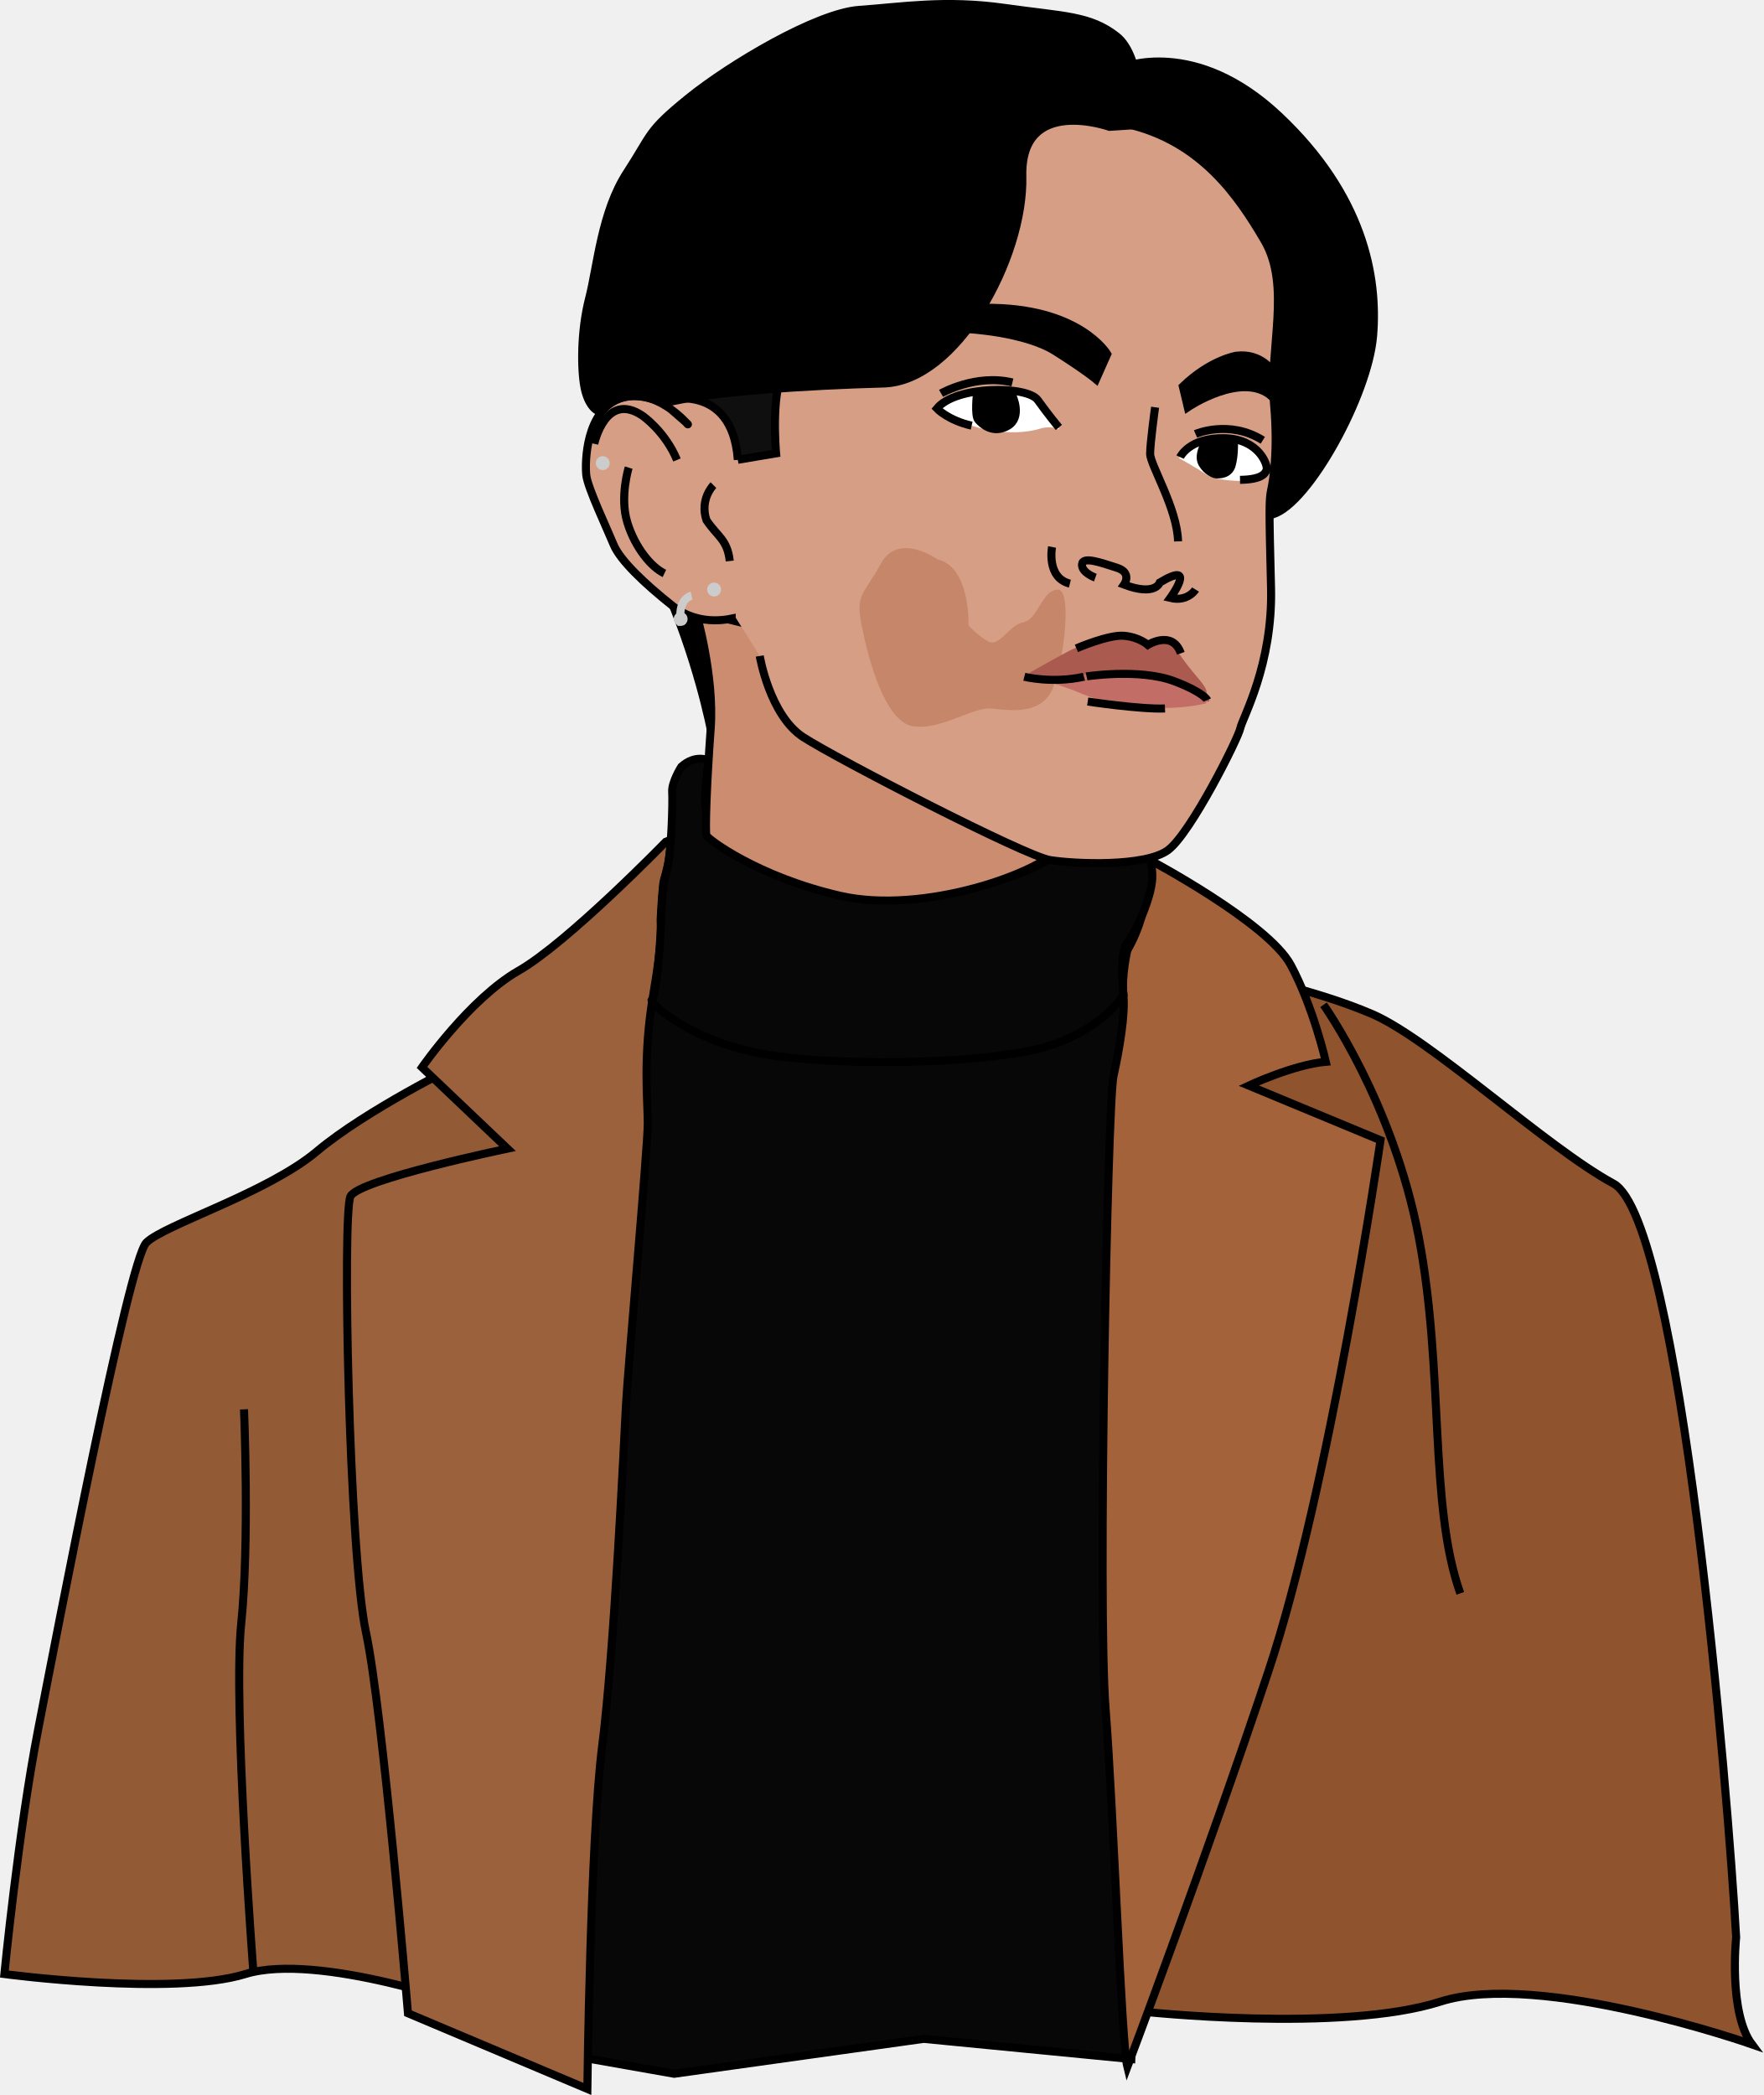
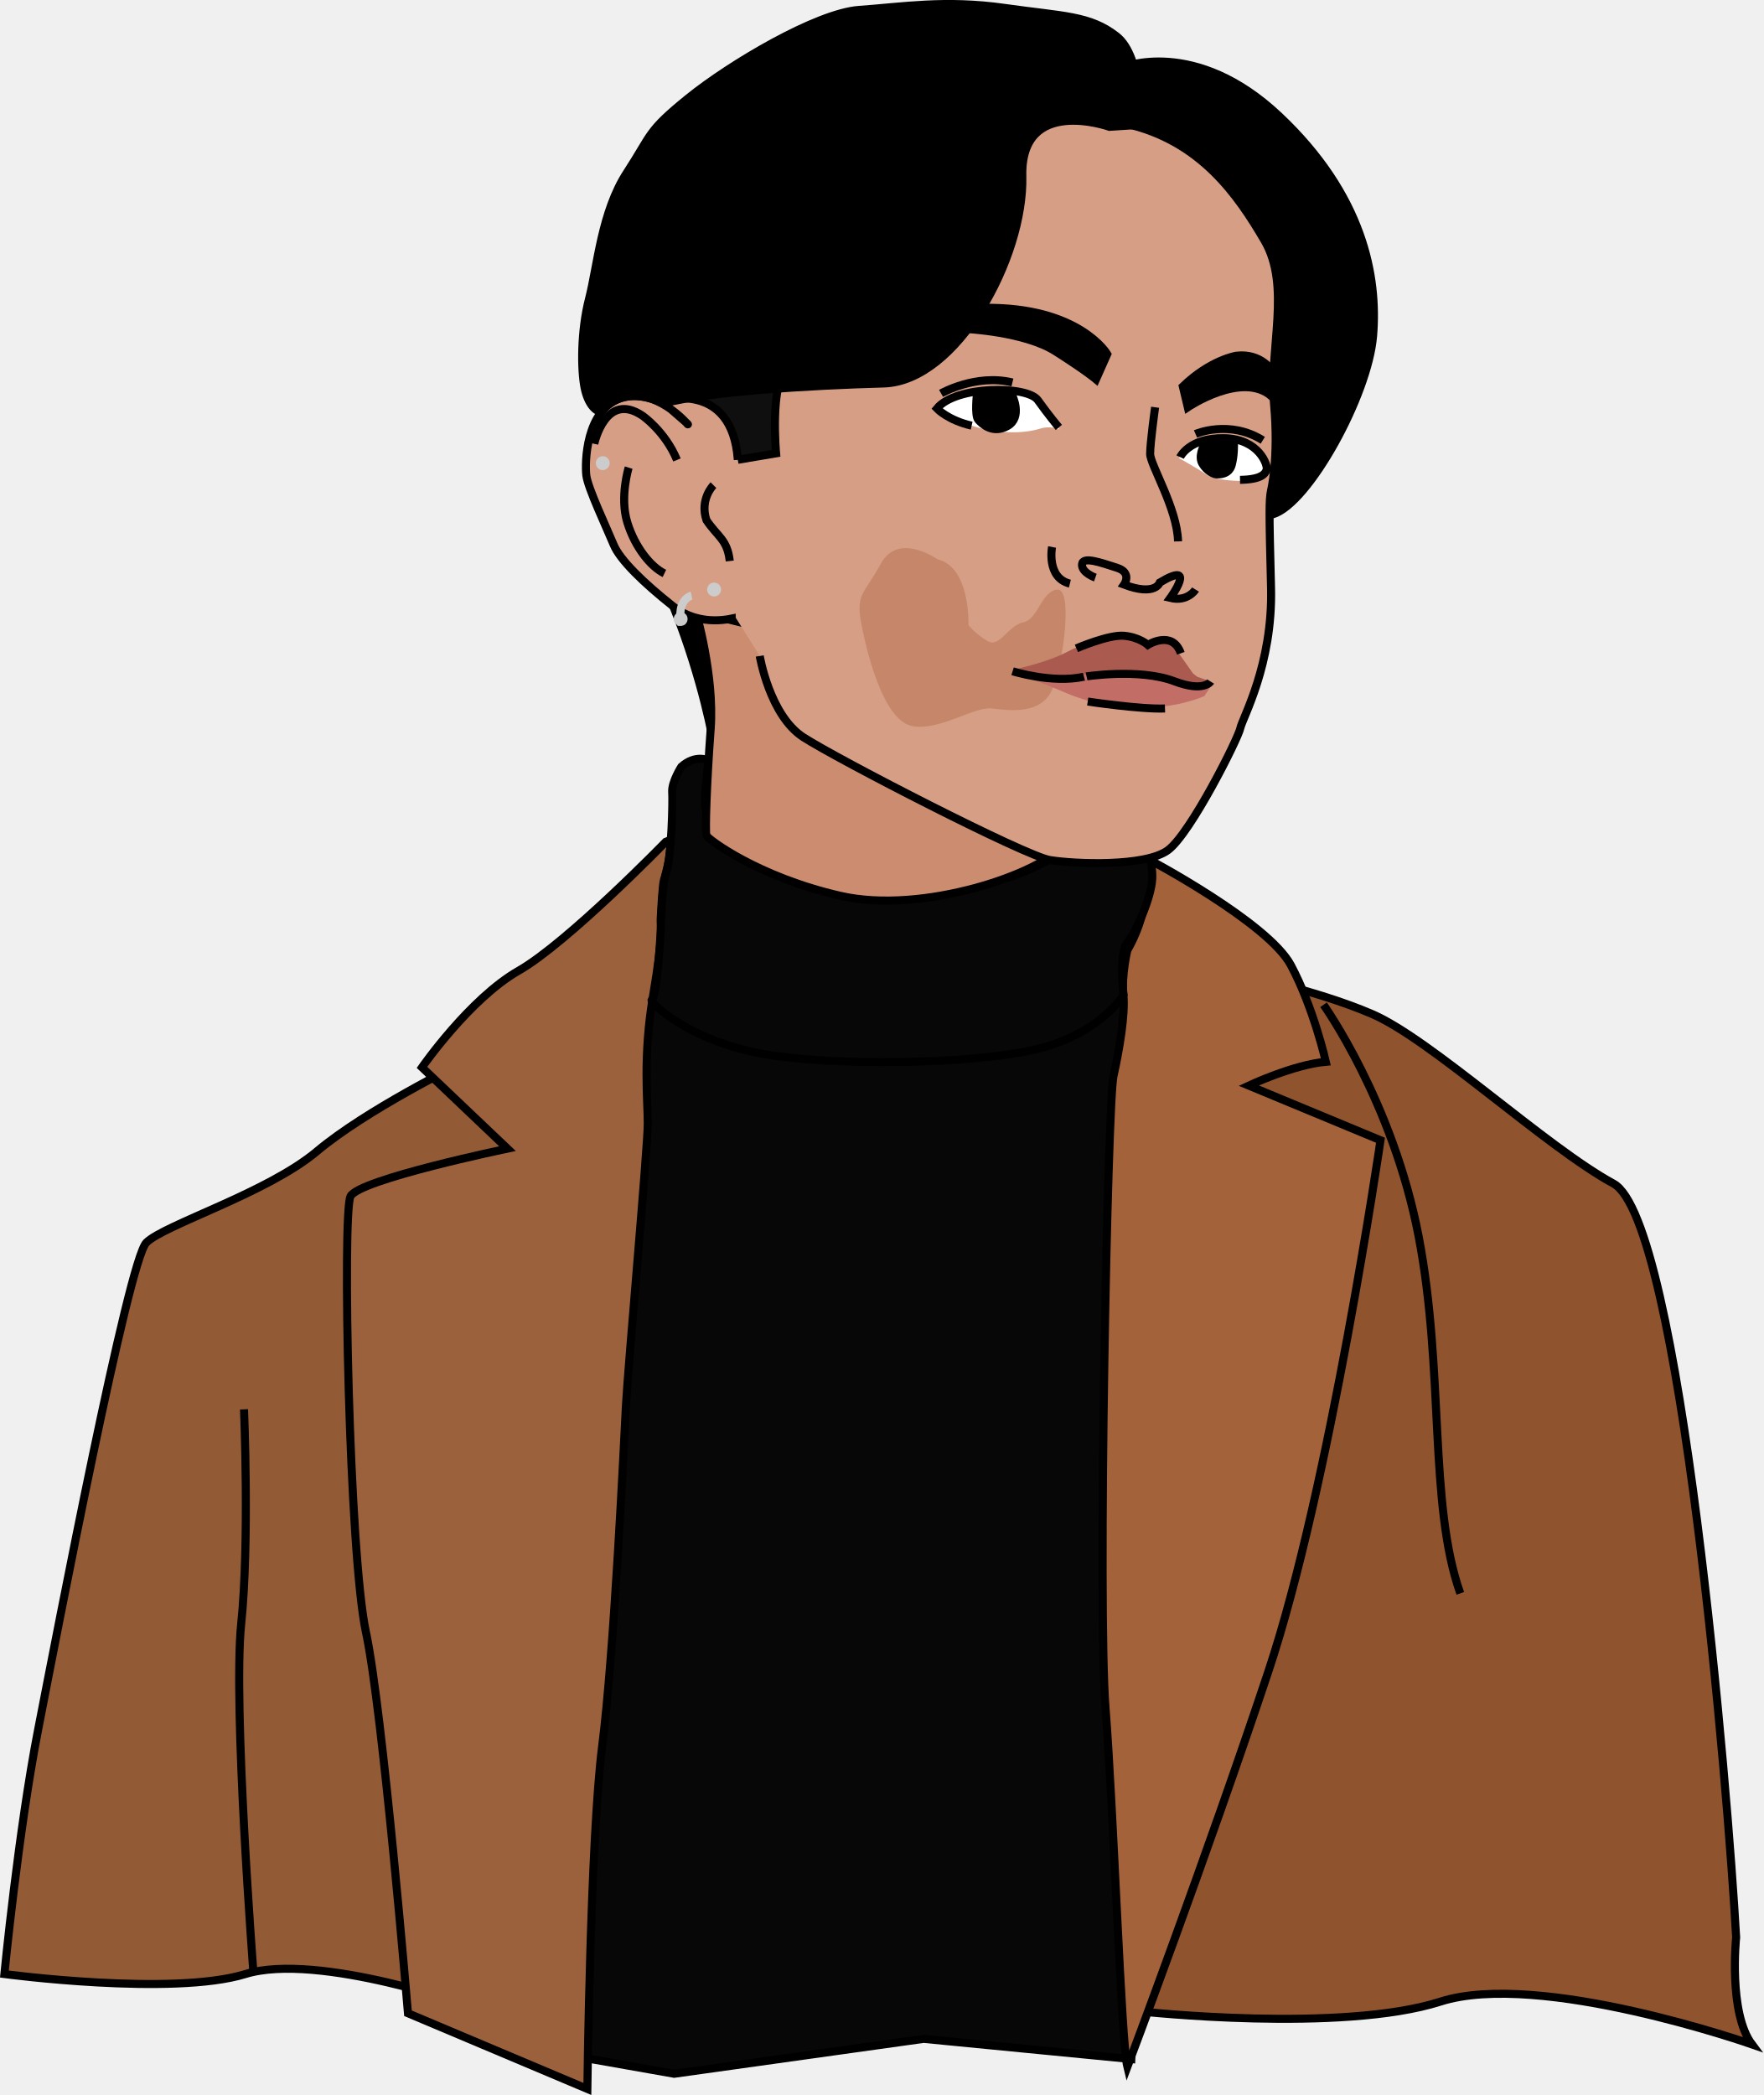
<svg xmlns="http://www.w3.org/2000/svg" width="132.292mm" height="157.188mm" viewBox="0 0 132.292 157.188" version="1.1" id="svg5">
  <defs id="defs2" />
  <g id="layer1" style="display:inline" transform="translate(3777.721,743.4008)">
    <g id="g1632" transform="translate(279.8035,125.2724)">
      <g id="g30206-9-3-3" transform="matrix(0.3646962,0,0,0.364696,-3303.548,-567.5289)" style="display:inline;stroke-width:1.655;stroke-miterlimit:4;stroke-dasharray:none">
        <g style="display:inline;stroke-width:0.384;stroke-miterlimit:4;stroke-dasharray:none" id="layer7-9-7-7-0" transform="matrix(4.314793,0,0,4.314793,-1610.414,574.7605)">
          <path id="path858-62-5-6-6" d="m -52.397,-321.369 c 0,0 3.449,-1.465 7.465,2.315 4.016,3.78 4.725,7.654 4.488,10.489 -0.236,2.835 -3.071,7.985 -4.772,8.504 -1.701,0.52 -7.182,-21.308 -7.182,-21.308 z" style="display:inline;fill:#000000;fill-opacity:1;stroke:#000000;stroke-width:0.384;stroke-linecap:butt;stroke-linejoin:miter;stroke-miterlimit:4;stroke-dasharray:none;stroke-opacity:1" />
        </g>
        <g style="display:inline;stroke-width:0.384;stroke-miterlimit:4;stroke-dasharray:none" id="layer14-5-0-4-7" transform="matrix(4.314793,0,0,4.314793,-1610.414,574.7605)">
          <path id="path1291-3-4-6-6" d="m -47.039,-278.164 c 0,0 3.735,0.726 6.541,1.929 2.806,1.203 8.308,6.351 11.515,8.088 3.207,1.737 5.473,29.139 5.85,35.942 0,0 -0.378,3.591 0.756,5.103 0,0 -10.13,-3.553 -14.854,-2.041 -4.725,1.512 -14.269,0.472 -14.269,0.472 z" style="fill:#8f532e;fill-opacity:1;stroke:#000000;stroke-width:0.384;stroke-linecap:butt;stroke-linejoin:miter;stroke-miterlimit:4;stroke-dasharray:none;stroke-opacity:1" />
          <path id="path1289-25-1-0-6" d="m -77.202,-278.563 -3.213,51.688 6.647,1.173 11.893,-1.665 9.903,0.964 2.362,-52.633 z" style="fill:#070707;fill-opacity:1;stroke:#000000;stroke-width:0.384;stroke-linecap:butt;stroke-linejoin:miter;stroke-miterlimit:4;stroke-dasharray:none;stroke-opacity:1" />
          <path id="path1283-05-7-6-5" d="m -84.005,-273.839 c 0,0 -4.441,2.173 -6.804,4.158 -2.362,1.984 -7.276,3.496 -8.126,4.347 -0.85,0.85 -4.231,18.441 -5.166,23.251 -0.935,4.811 -1.604,11.626 -1.604,11.626 0,0 8.018,1.069 11.493,0 3.475,-1.069 10.958,1.604 10.958,1.604 l 5.078,-44.768 z" style="fill:#925a35;fill-opacity:1;stroke:#000000;stroke-width:0.384;stroke-linecap:butt;stroke-linejoin:miter;stroke-miterlimit:4;stroke-dasharray:none;stroke-opacity:1" />
          <path id="path1281-20-2-7-2" d="m -74.167,-284.445 c 0,0 -4.677,4.811 -7.016,6.147 -2.339,1.336 -4.61,4.61 -4.61,4.61 l 4.076,3.875 c 0,0 -7.083,1.47 -7.484,2.272 -0.401,0.802 -0.067,17.038 0.735,20.78 0.802,3.742 2.005,18.174 2.005,18.174 l 8.553,3.608 c 0,0 0.14,-11.914 0.707,-16.355 0.567,-4.441 1.039,-14.458 1.134,-16.253 0.095,-1.795 1.039,-12.284 1.039,-13.418 0,-1.134 -0.242,-3.201 0.26,-6.141 0.501,-2.94 0.343,-3.308 0.355,-3.58 0.012,-0.272 0.094,-1.713 0.154,-1.89 0.059,-0.177 0.319,-1.051 0.331,-1.925 z" style="fill:#9b613c;fill-opacity:1;stroke:#000000;stroke-width:0.384;stroke-linecap:butt;stroke-linejoin:miter;stroke-miterlimit:4;stroke-dasharray:none;stroke-opacity:1" />
          <path id="path1285-9-2-4-0" d="m -93.831,-230.538 c 0,0 -0.983,-12.747 -0.582,-16.622 0.401,-3.875 0.134,-10.223 0.134,-10.223" style="fill:none;stroke:#000000;stroke-width:0.384;stroke-linecap:butt;stroke-linejoin:miter;stroke-miterlimit:4;stroke-dasharray:none;stroke-opacity:1" />
          <path id="path1287-94-4-6-0" d="m -51.169,-283.619 c 0,0 0.236,2.221 -0.992,4.347 0,0 -0.283,1.181 -0.189,2.126 0.094,0.945 -0.189,2.599 -0.472,3.874 -0.283,1.276 -0.756,25.324 -0.378,30.144 0.378,4.819 0.756,15.969 1.039,17.103 0,0 3.785,-10.045 6.725,-18.864 2.94,-8.82 5.345,-25.324 5.345,-25.324 l -6.281,-2.606 c 0,0 2.138,-1.002 3.675,-1.136 0,0 -0.582,-2.577 -1.669,-4.609 -1.087,-2.032 -6.804,-5.055 -6.804,-5.055 z" style="fill:#a3623a;fill-opacity:1;stroke:#000000;stroke-width:0.384;stroke-linecap:butt;stroke-linejoin:miter;stroke-miterlimit:4;stroke-dasharray:none;stroke-opacity:1" />
          <path id="path1293-52-0-1-0" d="m -42.806,-276.673 c 0,0 3.307,4.63 4.536,11.056 1.228,6.426 0.472,12.757 1.984,17.009" style="fill:none;stroke:#000000;stroke-width:0.384;stroke-linecap:butt;stroke-linejoin:miter;stroke-miterlimit:4;stroke-dasharray:none;stroke-opacity:1" />
        </g>
        <g style="display:inline;stroke-width:0.188;stroke-miterlimit:4;stroke-dasharray:none" id="layer2-3-5-2-2" transform="matrix(8.782644,0,0,8.782644,2595.601,3081.279)">
          <path id="path851-9-7-7-8" d="m -514.229,-427.483 c 0,0 -0.232,-1.393 -0.905,-3.099 l 0.58,0.139 c 0,0 0.743,1.903 0.325,2.96 z" style="display:inline;fill:#000000;fill-opacity:1;stroke:#000000;stroke-width:0.188;stroke-linecap:butt;stroke-linejoin:miter;stroke-miterlimit:4;stroke-dasharray:none;stroke-opacity:1" />
          <path id="path1276-17-5-3-3" d="m -511.399,-424.318 c -0.115,0 -1.297,-0.213 -2.79,-1.149 0,0 -0.148,-0.181 -0.213,-0.427 -0.066,-0.246 0.066,-1.149 0.066,-1.149 0,0 -0.304,-0.156 -0.64,0.148 0,0 -0.23,0.361 -0.213,0.591 0.016,0.23 -0.016,1.477 -0.131,1.855 -0.115,0.378 -0.114,0.9 -0.138,1.388 -0.023,0.487 -0.116,1.602 -0.209,1.625 -0.093,0.023 0.905,1.021 2.809,1.3 1.903,0.279 5.246,0.186 6.523,-0.232 1.277,-0.418 1.718,-1.184 1.718,-1.184 0,0 -0.116,-0.975 0.093,-1.23 0.209,-0.255 0.557,-1.045 0.58,-1.486 0.023,-0.441 -0.186,-0.836 -0.186,-0.836 l -1.718,0.093 c 0,0 -0.812,0.511 -1.462,0.708 -0.65,0.197 -2.135,0.557 -2.901,0.313 -0.766,-0.244 -1.185,-0.328 -1.185,-0.328 z" style="fill:#070707;fill-opacity:1;stroke:#000000;stroke-width:0.188;stroke-linecap:butt;stroke-linejoin:miter;stroke-miterlimit:4;stroke-dasharray:none;stroke-opacity:1" />
          <path id="path854-54-6-5-5" d="m -514.635,-430.535 c 0,0 0.441,1.497 0.348,2.751 -0.093,1.253 -0.132,2.417 -0.099,2.499 0.033,0.082 1.198,0.968 3.135,1.412 1.937,0.443 4.711,-0.525 5.236,-1.198 0.525,-0.673 -6.237,-4.875 -6.237,-4.875 z" style="fill:#cb8c6f;fill-opacity:1;stroke:#000000;stroke-width:0.188;stroke-linecap:butt;stroke-linejoin:miter;stroke-miterlimit:4;stroke-dasharray:none;stroke-opacity:1" />
          <path id="path842-92-4-4-9" d="m -513.138,-429.491 c 0,0 0.232,1.393 1.021,1.903 0.789,0.511 5.199,2.785 5.78,2.878 0.58,0.093 2.228,0.162 2.762,-0.232 0.534,-0.395 1.648,-2.623 1.694,-2.855 0.046,-0.232 0.766,-1.486 0.72,-3.296 -0.046,-1.811 -0.046,-2.043 0,-2.275 0,0 0.186,-0.743 0.07,-2.031 -0.116,-1.288 0.401,-2.756 -0.223,-3.823 -0.624,-1.067 -1.499,-2.339 -3.239,-2.733 -1.74,-0.394 -2.785,0.074 -3.31,0.205 -0.451,0.113 -4.081,4.166 -5.173,6.36 -0.18,0.361 -0.246,0.999 -0.265,1.213 -0.661,-1.555 -3.002,-2.415 -2.26,-1.399 0.042,0.058 0.816,0.703 0.736,0.658 0,0 -0.751,-0.89 -1.572,-0.611 -0.821,0.279 -0.837,1.51 -0.804,1.805 0.033,0.295 0.492,1.264 0.64,1.625 0.148,0.361 0.708,0.901 1.381,1.434 0.673,0.534 1.445,0.277 1.479,0.277" style="fill:#d69e85;fill-opacity:1;stroke:#000000;stroke-width:0.188;stroke-linecap:butt;stroke-linejoin:miter;stroke-miterlimit:4;stroke-dasharray:none;stroke-opacity:1" />
        </g>
        <g style="display:inline;stroke-width:0.384;stroke-miterlimit:4;stroke-dasharray:none" id="layer11-6-1-0-8" transform="matrix(4.314793,0,0,4.314793,-1610.414,574.7605)">
          <path id="path880-7-2-22-3-2-1" d="m -55.393,-304.104 c 0,0 -0.514,-0.617 -1.028,-1.337 -0.514,-0.72 -4.011,-0.72 -4.936,0.411 0,0 0.681,0.5 1.844,0.766 0,0 1.704,0.577 3.207,0.117 0,0 0.446,-0.157 0.914,0.043 z" style="display:inline;fill:#ffffff;fill-opacity:1;stroke:none;stroke-width:0.384;stroke-linecap:butt;stroke-linejoin:miter;stroke-miterlimit:4;stroke-dasharray:none;stroke-opacity:1" />
          <path id="path886-6-2-5-3-1-7" d="m -49.695,-302.736 c 0,0 0.434,-0.935 2.105,-0.902 1.67,0.033 2.088,1.303 2.021,1.503 -0.067,0.2 -0.251,0.468 -1.27,0.484 0,0 -1.143,-0.014 -1.545,-0.297 -0.402,-0.283 -1.312,-0.788 -1.312,-0.788 z" style="display:inline;fill:#ffffff;fill-opacity:1;stroke:none;stroke-width:0.384;stroke-linecap:butt;stroke-linejoin:miter;stroke-miterlimit:4;stroke-dasharray:none;stroke-opacity:1" />
        </g>
        <g style="display:inline;stroke-width:0.384;stroke-miterlimit:4;stroke-dasharray:none" id="layer4-2-8-3-9" transform="matrix(4.314793,0,0,4.314793,-1610.414,574.7605)">
          <path id="path880-84-9-2-5" d="m -55.428,-304.201 c 0,0 -0.501,-0.601 -1.002,-1.303 -0.501,-0.702 -3.909,-0.702 -4.811,0.401 0,0 0.522,0.558 1.656,0.818" style="fill:none;fill-opacity:1;stroke:#000000;stroke-width:0.384;stroke-linecap:butt;stroke-linejoin:miter;stroke-miterlimit:4;stroke-dasharray:none;stroke-opacity:1" />
          <path id="path884-74-7-1-4" d="m -59.328,-305.831 c 0,0 -0.126,1.057 0.058,1.266 0.184,0.209 0.702,0.693 1.403,0.292 0.702,-0.401 0.259,-1.42 0.175,-1.537 -0.042,-0.059 -0.45,-0.132 -0.867,-0.14 -0.409,-0.008 -0.763,0.065 -0.763,0.065 z" style="fill:#000000;fill-opacity:1;stroke:#000000;stroke-width:0.384;stroke-linecap:butt;stroke-linejoin:miter;stroke-miterlimit:4;stroke-dasharray:none;stroke-opacity:1" />
          <path id="path886-65-0-2-3" d="m -49.645,-302.786 c 0,0 0.434,-0.935 2.105,-0.902 1.67,0.033 2.088,1.303 2.021,1.503 -0.067,0.2 -0.251,0.468 -1.27,0.484" style="fill:none;fill-opacity:1;stroke:#000000;stroke-width:0.384;stroke-linecap:butt;stroke-linejoin:miter;stroke-miterlimit:4;stroke-dasharray:none;stroke-opacity:1" />
          <path id="path888-2-4-8-6" d="m -48.5,-303.361 c 0,0 -0.299,0.524 -0.085,0.887 0.214,0.363 0.556,0.513 0.673,0.513 0.118,0 0.598,0.021 0.727,-0.449 0.128,-0.47 0.107,-1.016 0.107,-1.016 0,0 -0.705,-0.294 -1.352,-0.107 z" style="fill:#000000;fill-opacity:1;stroke:#000000;stroke-width:0.384;stroke-linecap:butt;stroke-linejoin:miter;stroke-miterlimit:4;stroke-dasharray:none;stroke-opacity:1" />
        </g>
        <g style="display:inline;stroke-width:0.384;stroke-miterlimit:4;stroke-dasharray:none" id="layer5-3-7-6-2" transform="matrix(4.314793,0,0,4.314793,-1610.414,574.7605)">
          <path id="path891-0-0-9-6" d="m -48.91,-303.889 c 0,0 1.604,-0.702 3.207,0.301" style="fill:none;fill-opacity:1;stroke:#000000;stroke-width:0.384;stroke-linecap:butt;stroke-linejoin:miter;stroke-miterlimit:4;stroke-dasharray:none;stroke-opacity:1" />
          <path id="path893-28-4-6-6" d="m -61.043,-305.825 c 0,0 1.654,-0.945 3.402,-0.52" style="fill:none;fill-opacity:1;stroke:#000000;stroke-width:0.384;stroke-linecap:butt;stroke-linejoin:miter;stroke-miterlimit:4;stroke-dasharray:none;stroke-opacity:1" />
        </g>
        <g style="display:inline;stroke-width:0.384;stroke-miterlimit:4;stroke-dasharray:none" id="layer6-9-2-8-7" transform="matrix(4.314793,0,0,4.314793,-1610.414,574.7605)">
          <path id="path898-59-7-2-0" d="m -50.838,-305.163 c 0,0 -0.236,1.701 -0.236,2.221 0,0.52 1.292,2.606 1.331,4.175" style="fill:none;fill-opacity:1;stroke:#000000;stroke-width:0.384;stroke-linecap:butt;stroke-linejoin:miter;stroke-miterlimit:4;stroke-dasharray:none;stroke-opacity:1" />
          <path id="path900-6-9-1-9" d="m -55.751,-298.501 c 0,0 -0.283,1.465 0.85,1.748" style="fill:none;fill-opacity:1;stroke:#000000;stroke-width:0.384;stroke-linecap:butt;stroke-linejoin:miter;stroke-miterlimit:4;stroke-dasharray:none;stroke-opacity:1" />
          <path id="path918-7-4-4-9" d="m -48.91,-296.472 c 0,0 -0.367,0.601 -1.203,0.401 0,0 1.336,-1.837 -0.501,-0.735 0,0 -0.2,0.668 -1.704,0.1 0,0 0.401,-0.568 -0.334,-0.802 -0.735,-0.234 -1.637,-0.568 -1.67,-0.167 -0.033,0.401 0.635,0.635 0.635,0.635" style="fill:none;fill-opacity:1;stroke:#000000;stroke-width:0.384;stroke-linecap:butt;stroke-linejoin:miter;stroke-miterlimit:4;stroke-dasharray:none;stroke-opacity:1" />
        </g>
        <g style="display:inline;stroke-width:0.384;stroke-miterlimit:4;stroke-dasharray:none" id="layer10-5-6-1-1" transform="matrix(4.314793,0,0,4.314793,-1610.414,574.7605)">
          <path id="path938-7-2-5-6" d="m -59.735,-294.768 c 0,0 0.1,-2.773 -1.47,-3.14 0,0 -1.871,-1.336 -2.706,0.2 -0.835,1.537 -1.236,1.403 -0.902,3.04 0.334,1.637 1.124,4.529 2.447,4.718 1.323,0.189 2.882,-0.945 3.733,-0.85 0.85,0.095 2.41,0.331 2.929,-0.992 0.52,-1.323 0.945,-4.772 0.189,-4.677 -0.756,0.095 -0.898,1.417 -1.606,1.559 -0.709,0.142 -1.134,1.228 -1.701,0.898 -0.567,-0.331 -0.912,-0.755 -0.912,-0.755 z" style="display:inline;fill:#c6866a;fill-opacity:1;stroke:none;stroke-width:0.384;stroke-linecap:butt;stroke-linejoin:miter;stroke-miterlimit:4;stroke-dasharray:none;stroke-opacity:1" />
-           <path id="path943-2-0-5-0" d="m -57.048,-292.374 c 0,0 1.084,-0.623 2.053,-1.143 0.969,-0.52 2.894,-1.004 3.673,-0.319 1.098,-0.781 1.271,-0.029 1.831,0.709 0.614,0.85 1.11,1.24 1.11,1.571 l 0.142,0.378 c 0,0 -0.071,0.213 -0.52,-0.213 -0.449,-0.425 -2.41,-1.228 -5.221,-0.992 -2.811,0.236 -3.069,0.009 -3.069,0.009 z" style="fill:#aa5a4f;fill-opacity:1;stroke:none;stroke-width:0.384;stroke-linecap:butt;stroke-linejoin:miter;stroke-miterlimit:4;stroke-dasharray:none;stroke-opacity:1" />
-           <path id="path945-24-1-9-4" d="m -53.285,-292.443 c -0.324,-1.9e-4 -0.661,0.013 -1.013,0.042 -1.948,0.164 -2.238,0.126 -2.679,0.102 0.221,0.083 1.095,0.134 2.668,0.804 1.804,0.768 4.396,0.818 5.899,0.451 l 0.038,-0.189 c -0.078,-0.016 -0.398,-0.195 -0.589,-0.376 -0.393,-0.372 -2.06,-0.833 -4.325,-0.834 z" style="display:inline;fill:#c26d65;fill-opacity:1;stroke:none;stroke-width:0.384;stroke-linecap:butt;stroke-linejoin:miter;stroke-miterlimit:4;stroke-dasharray:none;stroke-opacity:1" />
+           <path id="path943-2-0-5-0" d="m -57.459,-292.686 c 0,0 1.495,-0.311 2.463,-0.831 0.969,-0.52 2.894,-1.004 3.673,-0.319 1.098,-0.781 1.271,-0.029 1.831,0.709 0.614,0.85 0.339,0.551 0.667,0.816 l 0.569,0.197 c 0,0 0.028,0.131 -0.667,0.28 -0.892,-0.228 -2.245,-0.785 -5.057,-0.549 -2.811,0.236 -3.512,-0.089 -3.512,-0.089 z" style="fill:#aa5a4f;fill-opacity:1;stroke:none;stroke-width:0.384;stroke-linecap:butt;stroke-linejoin:miter;stroke-miterlimit:4;stroke-dasharray:none;stroke-opacity:1" />
+           <path id="path945-24-1-9-4" d="m -53.285,-292.443 c -0.324,-1.9e-4 -0.661,0.013 -1.013,0.042 -1.948,0.164 -2.747,-0.055 -3.188,-0.079 0.221,0.083 0.898,0.298 2.471,0.968 1.804,0.768 4.429,0.983 6.523,0.123 l 0.4,-0.6 c -0.078,-0.016 -0.907,0.379 -1.098,0.199 -0.393,-0.372 -1.83,-0.652 -4.095,-0.653 z" style="display:inline;fill:#c26d65;fill-opacity:1;stroke:none;stroke-width:0.384;stroke-linecap:butt;stroke-linejoin:miter;stroke-miterlimit:4;stroke-dasharray:none;stroke-opacity:1" />
        </g>
        <g style="display:inline;stroke-width:0.384;stroke-miterlimit:4;stroke-dasharray:none" id="layer9-7-3-9-8" transform="matrix(4.314793,0,0,4.314793,-1610.414,574.7605)">
          <path id="path926-61-2-0-9" d="m -54.59,-293.666 c 0,0 1.537,-0.668 2.272,-0.601 0.735,0.067 1.136,0.434 1.136,0.434 0,0 1.169,-0.735 1.57,0.401" style="fill:none;fill-opacity:1;stroke:#000000;stroke-width:0.384;stroke-linecap:butt;stroke-linejoin:miter;stroke-miterlimit:4;stroke-dasharray:none;stroke-opacity:1" />
-           <path id="path981-6-1-4-0" d="m -57.074,-292.312 c 0,0 1.323,0.331 2.835,0 -5.07e-4,1.1e-4 2.628,-0.43 4.327,0.217 1.398,0.532 1.561,0.894 1.561,0.894" style="fill:none;fill-opacity:1;stroke:#000000;stroke-width:0.384;stroke-linecap:butt;stroke-linejoin:miter;stroke-miterlimit:4;stroke-dasharray:none;stroke-opacity:1" />
+           <path id="path981-6-1-4-0" d="m -57.633,-292.575 c 0,0 1.881,0.593 3.393,0.263 -5.07e-4,1.1e-4 2.628,-0.43 4.327,0.217 1.398,0.532 1.724,0.011 1.724,0.011" style="fill:none;fill-opacity:1;stroke:#000000;stroke-width:0.384;stroke-linecap:butt;stroke-linejoin:miter;stroke-miterlimit:4;stroke-dasharray:none;stroke-opacity:1" />
          <path id="path928-6-8-9-6" d="m -54.051,-291.131 c 0,0 2.504,0.378 3.685,0.331" style="fill:none;fill-opacity:1;stroke:#000000;stroke-width:0.384;stroke-linecap:butt;stroke-linejoin:miter;stroke-miterlimit:4;stroke-dasharray:none;stroke-opacity:1" />
        </g>
        <g style="display:inline;stroke-width:0.384;stroke-miterlimit:4;stroke-dasharray:none" id="layer12-4-9-8-7" transform="matrix(4.314793,0,0,4.314793,-1610.414,574.7605)">
          <path id="path1266-4-9-0-8" d="m -77.579,-303.419 c 0,0 0.535,-2.539 2.305,-1.336 0,0 1.071,0.735 1.639,2.105" style="display:inline;fill:none;stroke:#000000;stroke-width:0.384;stroke-linecap:butt;stroke-linejoin:miter;stroke-miterlimit:4;stroke-dasharray:none;stroke-opacity:1" />
          <path id="path1268-37-6-0-7" d="m -71.896,-301.45 c 0,0 -0.668,0.668 -0.334,1.67 0.527,0.79 1,0.922 1.111,1.949" style="display:inline;fill:none;stroke:#000000;stroke-width:0.384;stroke-linecap:butt;stroke-linejoin:miter;stroke-miterlimit:4;stroke-dasharray:none;stroke-opacity:1" />
          <path id="path1274-1-7-4-9" d="m -75.938,-302.285 c 0,0 -0.434,1.403 -0.067,2.606 0.367,1.203 1.136,2.138 1.771,2.439" style="fill:none;stroke:#000000;stroke-width:0.384;stroke-linecap:butt;stroke-linejoin:miter;stroke-miterlimit:4;stroke-dasharray:none;stroke-opacity:1" />
        </g>
        <g style="display:inline;stroke-width:0.384;stroke-miterlimit:4;stroke-dasharray:none" id="layer8-8-4-3-1" transform="matrix(4.314793,0,0,4.314793,-1610.414,574.7605)">
          <path id="path921-60-6-9-5" d="m -59.862,-308.896 c 0,0 2.8,0.129 4.27,1.065 1.47,0.935 1.938,1.336 1.938,1.336 l 0.535,-1.203 c 0,0 -1.336,-2.272 -5.88,-2.205 -4.544,0.067 -0.862,1.006 -0.862,1.006 z" style="fill:#000000;fill-opacity:1;stroke:#000000;stroke-width:0.384;stroke-linecap:butt;stroke-linejoin:miter;stroke-miterlimit:4;stroke-dasharray:none;stroke-opacity:1" />
          <path id="path923-4-7-4-7" d="m -45.249,-306.895 c 0,0 -0.534,-0.867 -1.715,-0.725 0,0 -1.228,0.189 -2.551,1.465 l 0.236,0.992 c 0,0 2.582,-1.748 4,-0.52 z" style="fill:#000000;fill-opacity:1;stroke:#000000;stroke-width:0.384;stroke-linecap:butt;stroke-linejoin:miter;stroke-miterlimit:4;stroke-dasharray:none;stroke-opacity:1" />
        </g>
        <g style="display:inline;stroke-width:0.384;stroke-miterlimit:4;stroke-dasharray:none" id="layer3-0-8-5-7" transform="matrix(4.314793,0,0,4.314793,-1610.414,574.7605)">
          <path id="path863-9-8-5-5" d="m -70.734,-302.658 1.824,-0.308 c 0,0 -0.295,-3.298 0.496,-4.016 0.307,-0.685 -5.898,1.5 -5.898,1.5 0,0 3.309,-0.967 3.578,2.825 z" style="fill:#0f0f0f;fill-opacity:1;stroke:#000000;stroke-width:0.384;stroke-linecap:butt;stroke-linejoin:miter;stroke-miterlimit:4;stroke-dasharray:none;stroke-opacity:1" />
          <path id="path845-79-2-2-0" d="m -53.011,-318.534 c 0,0 -4.252,-1.512 -4.158,2.362 0.094,3.874 -3.118,9.78 -6.615,9.875 -3.496,0.095 -8.426,0.389 -10.505,0.956 0,0 -1.8,-1.003 -2.953,0.383 -0.217,0.033 -0.635,-0.301 -0.802,-1.153 -0.167,-0.852 -0.184,-2.673 0.217,-4.226 0.401,-1.554 0.585,-4.143 1.804,-6.014 1.219,-1.871 0.946,-1.948 2.93,-3.554 1.984,-1.606 6.118,-4.063 8.15,-4.205 2.032,-0.142 4.087,-0.496 6.922,-0.095 2.835,0.402 4.063,0.354 5.339,1.347 1.276,0.992 1.134,4.229 1.134,4.229 z" style="fill:#000000;fill-opacity:1;stroke:#000000;stroke-width:0.384;stroke-linecap:butt;stroke-linejoin:miter;stroke-miterlimit:4;stroke-dasharray:none;stroke-opacity:1" />
        </g>
        <circle style="display:inline;fill:#cccccc;stroke-width:1.655;stroke-linecap:round;stroke-miterlimit:4;stroke-dasharray:none" id="path1656-1-7-1-8" cx="-1920.496" cy="-704.453" r="1.429" />
        <circle style="display:inline;fill:#cccccc;stroke-width:1.655;stroke-linecap:round;stroke-miterlimit:4;stroke-dasharray:none" id="path1656-7-1-6-0-9" cx="-1943.406" cy="-730.455" r="1.429" />
        <circle style="display:inline;fill:#cccccc;stroke-width:1.655;stroke-linecap:round;stroke-miterlimit:4;stroke-dasharray:none" id="path1656-0-3-5-6-7" cx="-1927.378" cy="-698.396" r="1.429" />
        <path style="display:inline;fill:none;stroke:#cccccc;stroke-width:1.655;stroke-linecap:butt;stroke-linejoin:miter;stroke-miterlimit:4;stroke-dasharray:none;stroke-opacity:1" d="m -1925.139,-703.203 c 0,0 -3.214,0.714 -2.054,6.072" id="path1837-4-7-8-4" />
      </g>
    </g>
  </g>
</svg>
